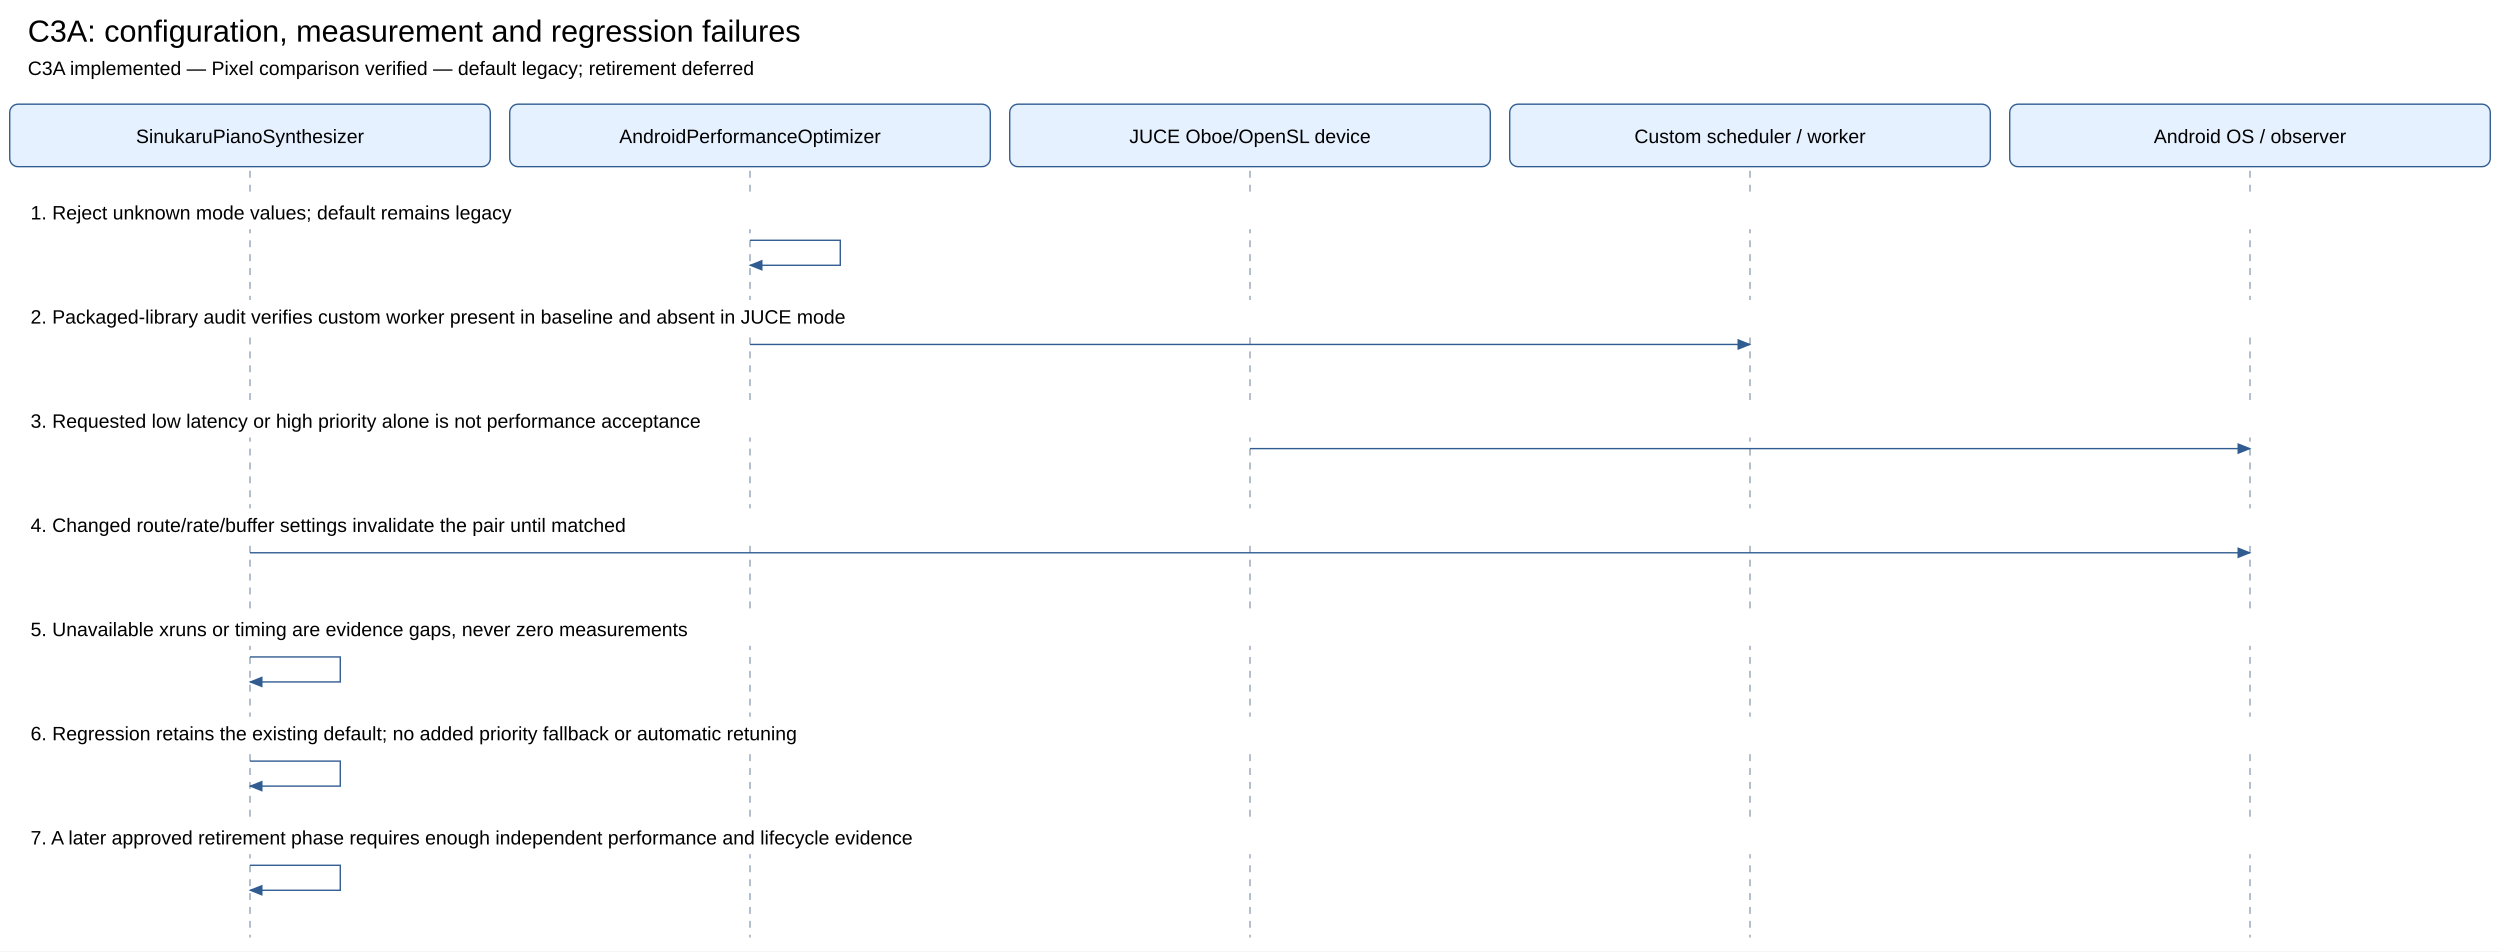
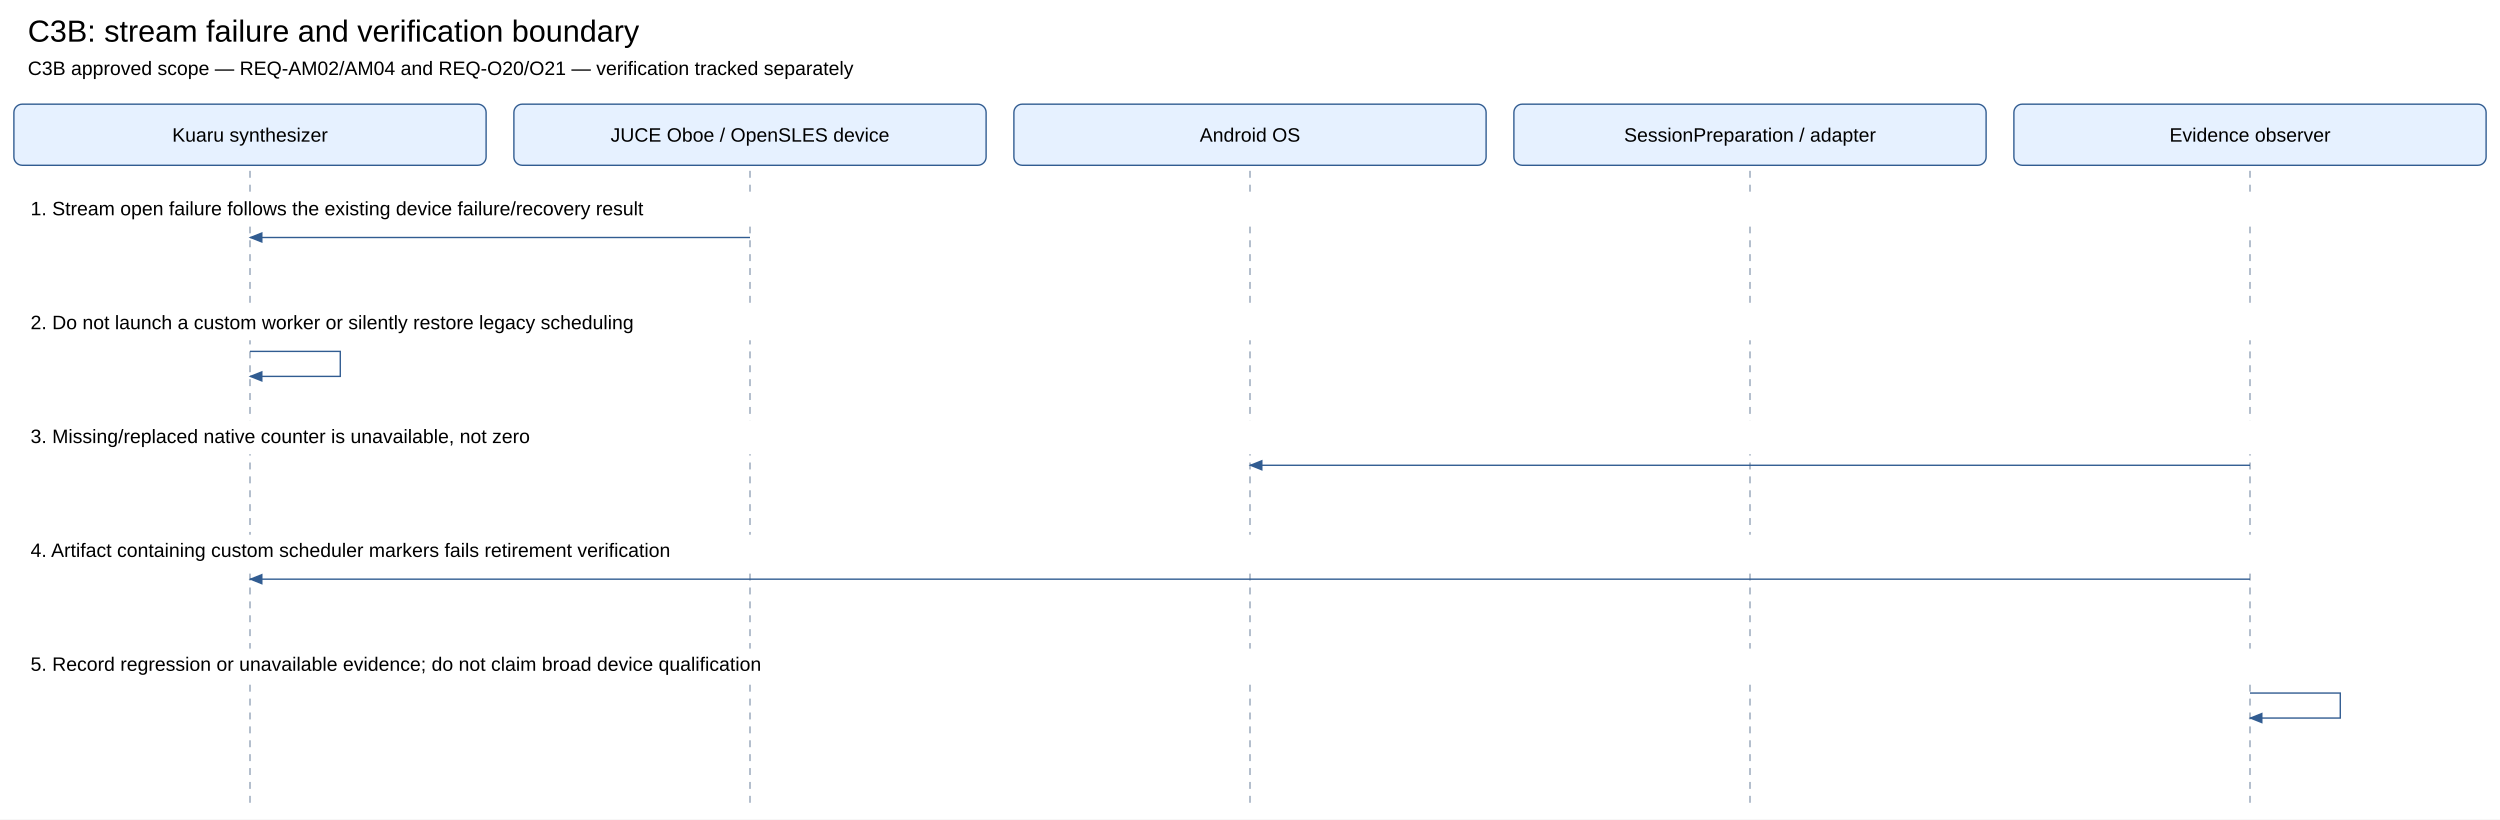
- <svg xmlns="http://www.w3.org/2000/svg" width="1800" height="685" viewBox="0 0 1800 685">
+ <svg xmlns="http://www.w3.org/2000/svg" width="1800" height="590" viewBox="0 0 1800 590">
  <defs>
    <marker id="arrow" markerWidth="10" markerHeight="8" refX="9" refY="4" orient="auto">
      <path d="M0 0L10 4L0 8Z" fill="#315c91" />
    </marker>
  </defs>
  <rect width="100%" height="100%" fill="white" />
-   <text x="20" y="30" font-family="Arial" font-size="22">C3A: configuration, measurement and regression failures</text>
-   <text x="20" y="54" font-family="Arial" font-size="14">C3A implemented — Pixel comparison verified — default legacy; retirement deferred</text>
-   <rect x="7" y="75" width="346" height="45" rx="6" fill="#e6f1ff" stroke="#315c91" />
-   <text x="180" y="103" text-anchor="middle" font-family="Arial" font-size="14">SinukaruPianoSynthesizer</text>
-   <path d="M180 123V675" stroke="#94a3b8" stroke-dasharray="5 5" />
-   <rect x="367" y="75" width="346" height="45" rx="6" fill="#e6f1ff" stroke="#315c91" />
-   <text x="540" y="103" text-anchor="middle" font-family="Arial" font-size="14">AndroidPerformanceOptimizer</text>
-   <path d="M540 123V675" stroke="#94a3b8" stroke-dasharray="5 5" />
-   <rect x="727" y="75" width="346" height="45" rx="6" fill="#e6f1ff" stroke="#315c91" />
-   <text x="900" y="103" text-anchor="middle" font-family="Arial" font-size="14">JUCE Oboe/OpenSL device</text>
-   <path d="M900 123V675" stroke="#94a3b8" stroke-dasharray="5 5" />
-   <rect x="1087" y="75" width="346" height="45" rx="6" fill="#e6f1ff" stroke="#315c91" />
-   <text x="1260" y="103" text-anchor="middle" font-family="Arial" font-size="14">Custom scheduler / worker</text>
-   <path d="M1260 123V675" stroke="#94a3b8" stroke-dasharray="5 5" />
-   <rect x="1447" y="75" width="346" height="45" rx="6" fill="#e6f1ff" stroke="#315c91" />
-   <text x="1620" y="103" text-anchor="middle" font-family="Arial" font-size="14">Android OS / observer</text>
-   <path d="M1620 123V675" stroke="#94a3b8" stroke-dasharray="5 5" />
-   <rect x="15" y="141" width="1770" height="24" fill="white" />
-   <text x="22" y="158" font-family="Arial" font-size="14">1. Reject unknown mode values; default remains legacy</text>
-   <path d="M540 173 h65 v18 h-65" stroke="#315c91" fill="none" marker-end="url(#arrow)" />
-   <rect x="15" y="216" width="1770" height="24" fill="white" />
-   <text x="22" y="233" font-family="Arial" font-size="14">2. Packaged-library audit verifies custom worker present in baseline and absent in JUCE mode</text>
-   <path d="M540 248 H1260" stroke="#315c91" fill="none" marker-end="url(#arrow)" />
-   <rect x="15" y="291" width="1770" height="24" fill="white" />
-   <text x="22" y="308" font-family="Arial" font-size="14">3. Requested low latency or high priority alone is not performance acceptance</text>
-   <path d="M900 323 H1620" stroke="#315c91" fill="none" marker-end="url(#arrow)" />
-   <rect x="15" y="366" width="1770" height="24" fill="white" />
-   <text x="22" y="383" font-family="Arial" font-size="14">4. Changed route/rate/buffer settings invalidate the pair until matched</text>
-   <path d="M180 398 H1620" stroke="#315c91" fill="none" marker-end="url(#arrow)" />
-   <rect x="15" y="441" width="1770" height="24" fill="white" />
-   <text x="22" y="458" font-family="Arial" font-size="14">5. Unavailable xruns or timing are evidence gaps, never zero measurements</text>
-   <path d="M180 473 h65 v18 h-65" stroke="#315c91" fill="none" marker-end="url(#arrow)" />
-   <rect x="15" y="516" width="1770" height="24" fill="white" />
-   <text x="22" y="533" font-family="Arial" font-size="14">6. Regression retains the existing default; no added priority fallback or automatic retuning</text>
-   <path d="M180 548 h65 v18 h-65" stroke="#315c91" fill="none" marker-end="url(#arrow)" />
-   <rect x="15" y="591" width="1770" height="24" fill="white" />
-   <text x="22" y="608" font-family="Arial" font-size="14">7. A later approved retirement phase requires enough independent performance and lifecycle evidence</text>
-   <path d="M180 623 h65 v18 h-65" stroke="#315c91" fill="none" marker-end="url(#arrow)" />
+   <text x="20" y="30" font-family="Arial" font-size="22">C3B: stream failure and verification boundary</text>
+   <text x="20" y="54" font-family="Arial" font-size="14">C3B approved scope — REQ-AM02/AM04 and REQ-O20/O21 — verification tracked separately</text>
+   <rect x="10" y="75" width="340" height="44" rx="6" fill="#e6f1ff" stroke="#315c91" />
+   <text x="180" y="102" text-anchor="middle" font-family="Arial" font-size="14">Kuaru synthesizer</text>
+   <path d="M180 123V580" stroke="#94a3b8" stroke-dasharray="5 5" />
+   <rect x="370" y="75" width="340" height="44" rx="6" fill="#e6f1ff" stroke="#315c91" />
+   <text x="540" y="102" text-anchor="middle" font-family="Arial" font-size="14">JUCE Oboe / OpenSLES device</text>
+   <path d="M540 123V580" stroke="#94a3b8" stroke-dasharray="5 5" />
+   <rect x="730" y="75" width="340" height="44" rx="6" fill="#e6f1ff" stroke="#315c91" />
+   <text x="900" y="102" text-anchor="middle" font-family="Arial" font-size="14">Android OS</text>
+   <path d="M900 123V580" stroke="#94a3b8" stroke-dasharray="5 5" />
+   <rect x="1090" y="75" width="340" height="44" rx="6" fill="#e6f1ff" stroke="#315c91" />
+   <text x="1260" y="102" text-anchor="middle" font-family="Arial" font-size="14">SessionPreparation / adapter</text>
+   <path d="M1260 123V580" stroke="#94a3b8" stroke-dasharray="5 5" />
+   <rect x="1450" y="75" width="340" height="44" rx="6" fill="#e6f1ff" stroke="#315c91" />
+   <text x="1620" y="102" text-anchor="middle" font-family="Arial" font-size="14">Evidence observer</text>
+   <path d="M1620 123V580" stroke="#94a3b8" stroke-dasharray="5 5" />
+   <rect x="15" y="139" width="1770" height="24" fill="white" />
+   <text x="22" y="155" font-family="Arial" font-size="14">1. Stream open failure follows the existing device failure/recovery result</text>
+   <path d="M540 171 H180" stroke="#315c91" fill="none" marker-end="url(#arrow)" />
+   <rect x="15" y="221" width="1770" height="24" fill="white" />
+   <text x="22" y="237" font-family="Arial" font-size="14">2. Do not launch a custom worker or silently restore legacy scheduling</text>
+   <path d="M180 253 h65 v18 h-65" stroke="#315c91" fill="none" marker-end="url(#arrow)" />
+   <rect x="15" y="303" width="1770" height="24" fill="white" />
+   <text x="22" y="319" font-family="Arial" font-size="14">3. Missing/replaced native counter is unavailable, not zero</text>
+   <path d="M1620 335 H900" stroke="#315c91" fill="none" marker-end="url(#arrow)" />
+   <rect x="15" y="385" width="1770" height="24" fill="white" />
+   <text x="22" y="401" font-family="Arial" font-size="14">4. Artifact containing custom scheduler markers fails retirement verification</text>
+   <path d="M1620 417 H180" stroke="#315c91" fill="none" marker-end="url(#arrow)" />
+   <rect x="15" y="467" width="1770" height="24" fill="white" />
+   <text x="22" y="483" font-family="Arial" font-size="14">5. Record regression or unavailable evidence; do not claim broad device qualification</text>
+   <path d="M1620 499 h65 v18 h-65" stroke="#315c91" fill="none" marker-end="url(#arrow)" />
</svg>
